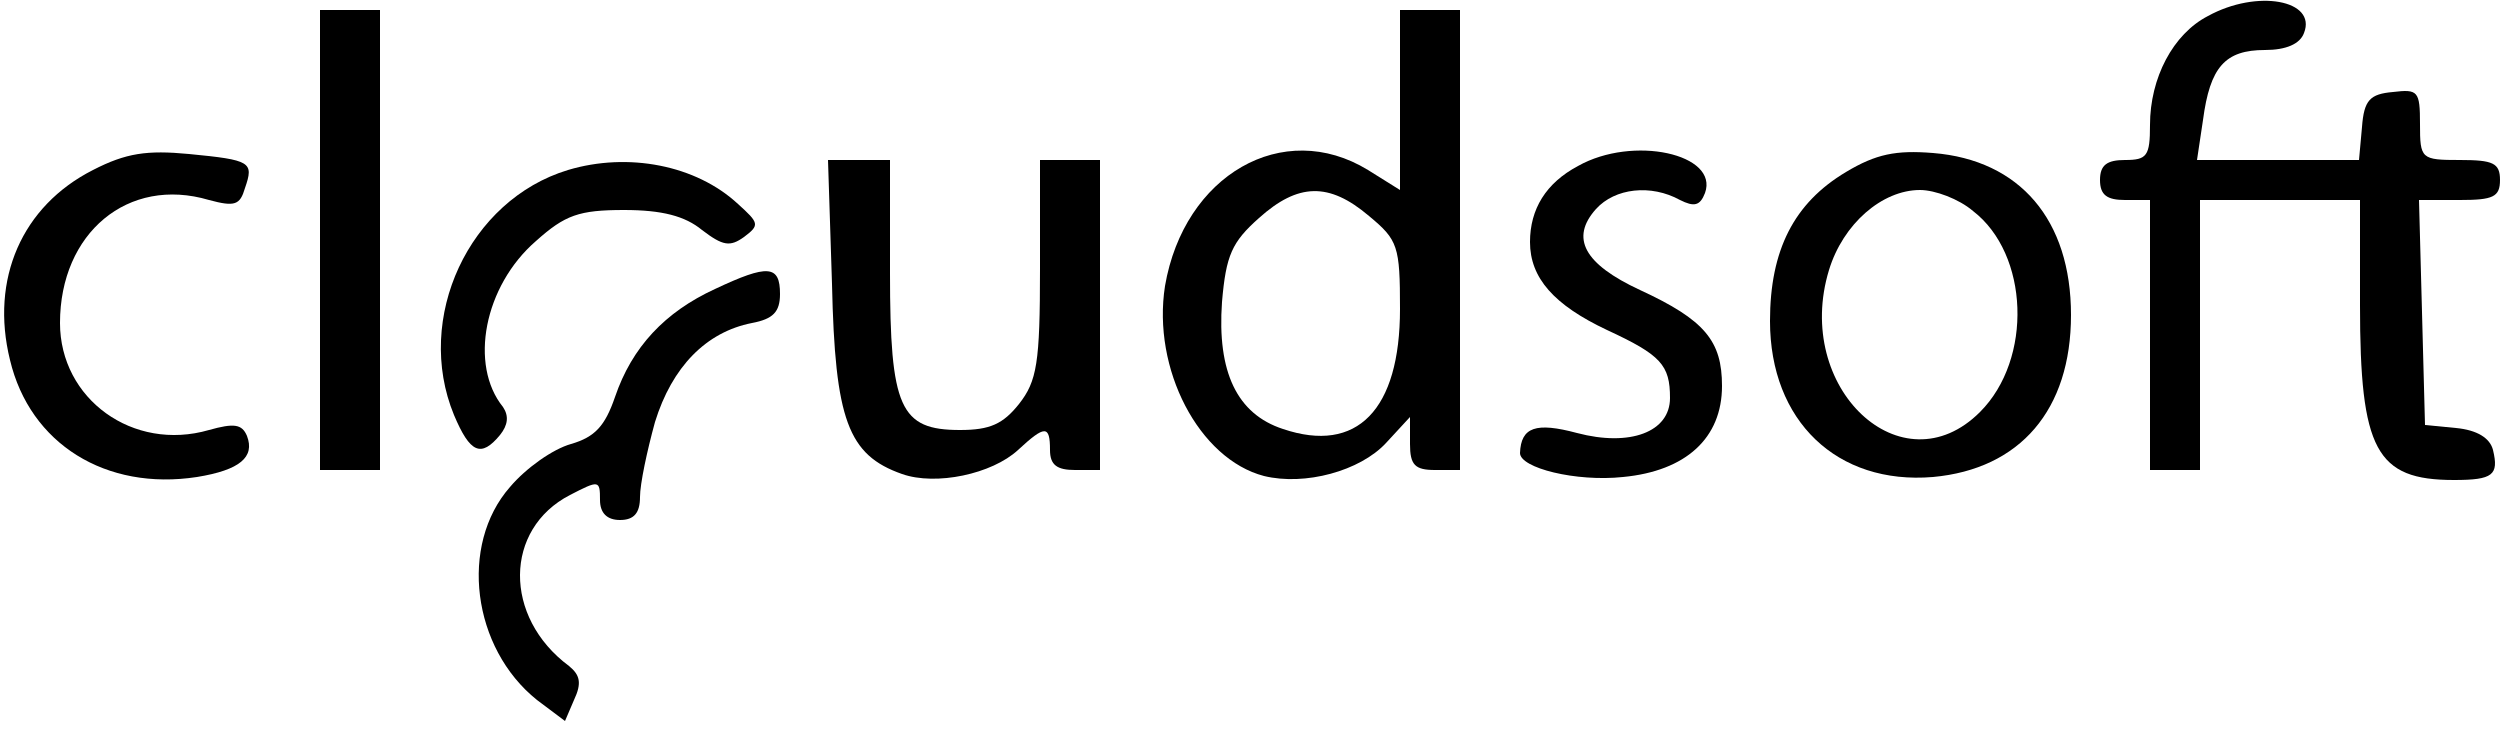
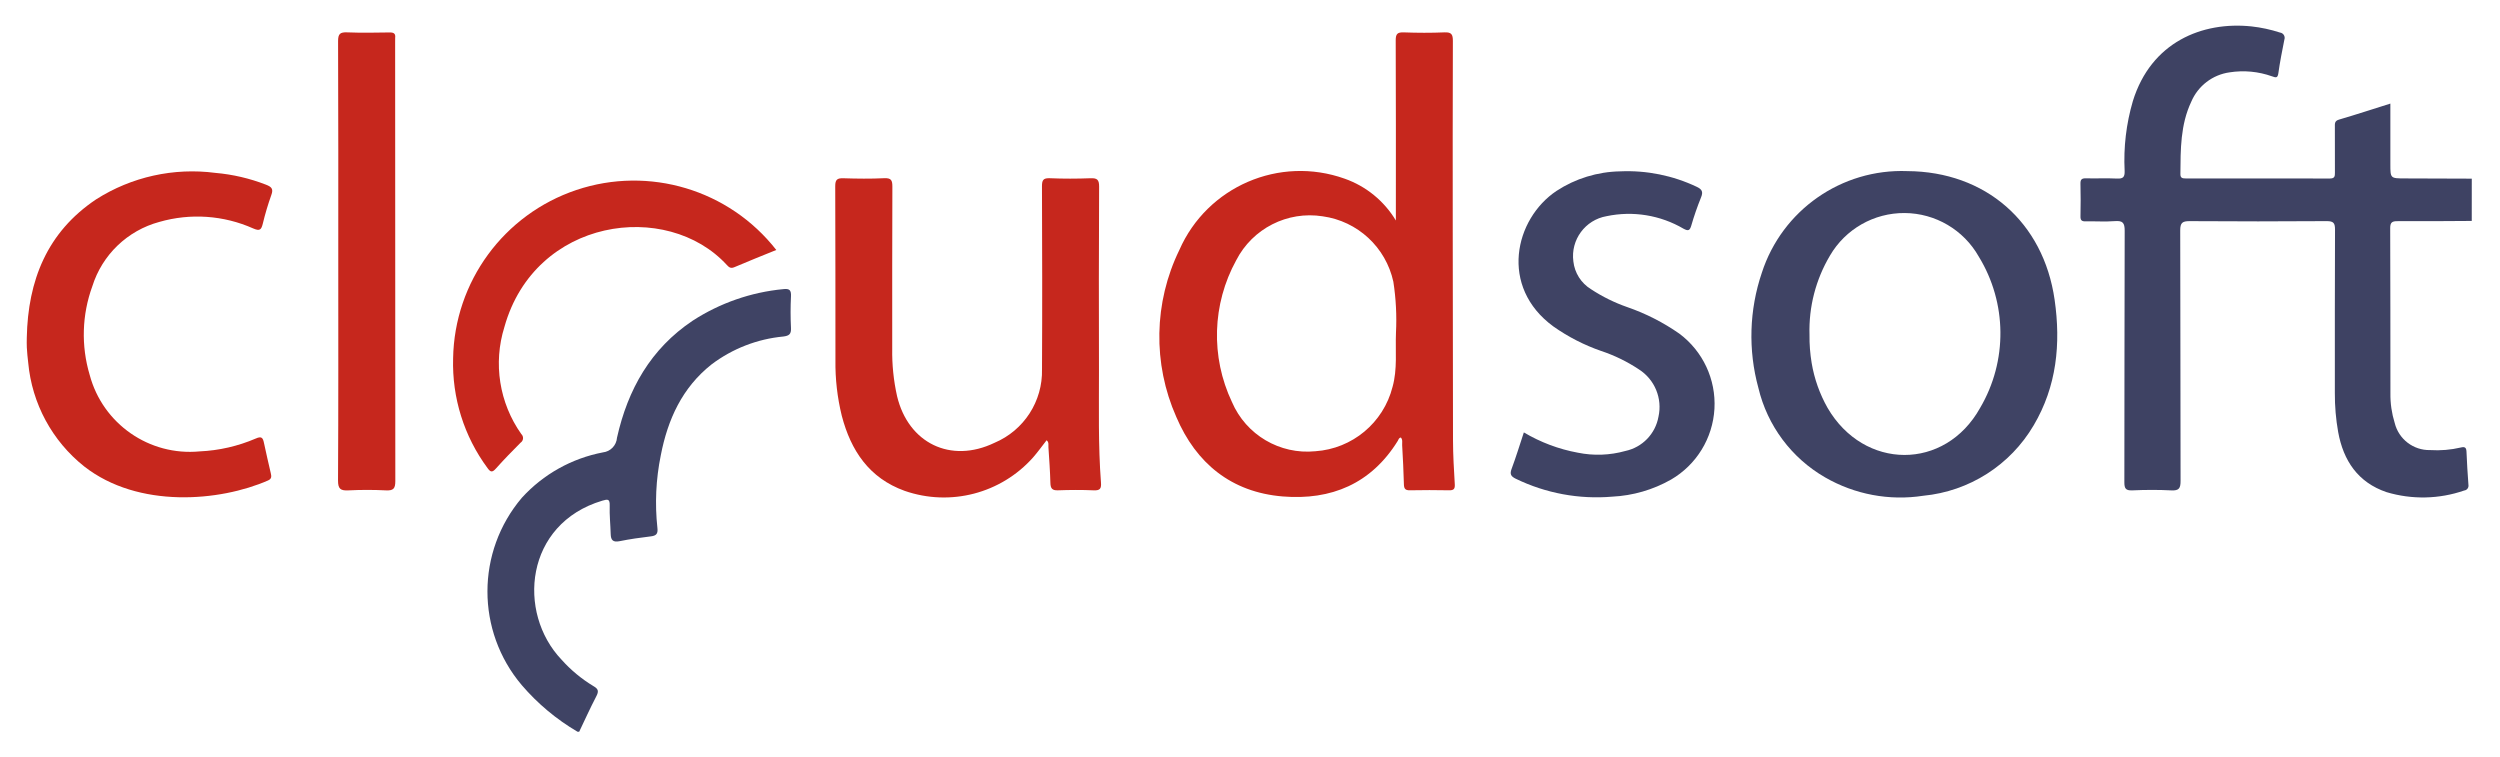
- <svg xmlns="http://www.w3.org/2000/svg" version="1.0" width="250pt" height="73pt" viewBox="0 0 250 73" preserveAspectRatio="xMidYMid meet">
-   <g transform="translate(0,73) scale(0.1,-0.1)" fill="#000000" stroke="none">
-     <path d="M2208 714 c-35 -18 -58 -62 -58 -109 0 -31 -3 -35 -25 -35 -18 0 -25 -5 -25 -20 0 -15 7 -20 25 -20 l25 0 0 -135 0 -135 25 0 25 0 0 135 0 135 80 0 80 0 0 -105 c0 -145 16 -175 94 -175 39 0 45 5 39 30 -3 12 -16 20 -37 22 l-31 3 -3 113 -3 112 41 0 c33 0 40 3 40 20 0 17 -7 20 -40 20 -39 0 -40 1 -40 36 0 33 -2 35 -27 32 -23 -2 -29 -8 -31 -35 l-3 -33 -81 0 -81 0 6 40 c7 53 22 70 62 70 21 0 35 6 39 17 13 33 -47 44 -96 17z" />
-     <path d="M320 490 l0 -230 30 0 30 0 0 230 0 230 -30 0 -30 0 0 -230z" />
-     <path d="M1400 630 l0 -90 -32 20 c-85 52 -184 -5 -203 -116 -13 -83 34 -173 99 -190 41 -10 96 5 122 33 l24 26 0 -27 c0 -21 5 -26 25 -26 l25 0 0 230 0 230 -30 0 -30 0 0 -90z m-31 -116 c29 -24 31 -30 31 -93 0 -101 -43 -145 -117 -120 -46 15 -66 57 -61 127 4 47 10 60 37 84 39 35 70 36 110 2z" />
-     <path d="M93 560 c-71 -36 -103 -109 -83 -190 20 -84 96 -131 187 -117 43 7 58 20 50 41 -5 12 -13 13 -38 6 -76 -22 -149 31 -149 107 0 90 68 147 149 123 26 -7 31 -5 36 12 9 26 6 28 -56 34 -42 4 -63 1 -96 -16z" />
-     <path d="M1578 564 c-32 -17 -48 -43 -48 -76 0 -36 24 -63 77 -88 54 -25 63 -35 63 -68 0 -34 -40 -49 -93 -35 -41 11 -56 6 -57 -20 0 -15 56 -29 103 -24 63 6 99 39 99 91 0 45 -17 66 -82 96 -56 26 -70 52 -44 81 19 21 55 25 84 9 14 -7 20 -6 25 7 14 39 -72 58 -127 27z" />
-     <path d="M1846 558 c-52 -31 -76 -78 -76 -149 0 -100 67 -164 163 -156 87 8 138 67 138 162 0 95 -51 155 -138 162 -37 3 -57 -1 -87 -19z m127 -39 c56 -43 60 -148 7 -201 -78 -78 -187 24 -151 142 14 46 53 80 91 80 15 0 39 -9 53 -21z" />
-     <path d="M568 560 c-99 -30 -154 -148 -114 -245 16 -38 27 -43 46 -20 8 10 9 19 3 28 -34 42 -19 121 33 166 29 26 43 31 88 31 38 0 61 -6 78 -20 21 -16 28 -17 42 -7 16 12 15 14 -6 33 -42 39 -110 52 -170 34z" />
-     <path d="M832 446 c3 -136 16 -171 70 -190 34 -12 90 0 116 24 27 25 32 25 32 0 0 -15 7 -20 25 -20 l25 0 0 155 0 155 -30 0 -30 0 0 -109 c0 -94 -3 -112 -21 -135 -16 -20 -29 -26 -59 -26 -60 0 -70 22 -70 157 l0 113 -31 0 -31 0 4 -124z" />
-     <path d="M715 441 c-50 -23 -83 -58 -100 -108 -10 -29 -20 -40 -44 -47 -18 -5 -45 -24 -61 -43 -51 -58 -38 -161 27 -213 l28 -21 9 21 c8 17 6 25 -5 34 -66 49 -65 137 1 171 29 15 30 15 30 -5 0 -13 7 -20 20 -20 14 0 20 7 20 23 0 13 7 46 15 75 17 55 51 90 97 99 21 4 28 11 28 29 0 29 -12 30 -65 5z" />
-   </g>
+ <svg xmlns="http://www.w3.org/2000/svg" id="Layer_1" data-name="Layer 1" viewBox="0 0 261.933 79.243">
+   <defs>
+     <style>.cls-1{fill:#3e4263;}.cls-2{fill:#3f4364;}.cls-3{fill:#c6271d;}</style>
+   </defs>
+   <path class="cls-1" d="M258.973,23.148c-2.589.012-5.178.041-7.767.024-.574-.004-.78.117-.777.74.026,5.766.013,11.533.023,17.299a9.961,9.961,0,0,0,.449,3.105,3.733,3.733,0,0,0,3.707,2.84,11.085,11.085,0,0,0,3.22-.269c.402-.1.574-.014.593.421.05,1.163.115,2.326.205,3.487a.509.509,0,0,1-.443.597,13.255,13.255,0,0,1-8.14.171c-2.989-1.019-4.519-3.288-5.066-6.299a22.62,22.62,0,0,1-.347-4.068c.004-5.709-.011-11.419.017-17.128.003-.69-.146-.905-.875-.9q-7.172.052-14.345.001c-.761-.005-1.001.165-.998.97.031,8.749.01,17.498.036,26.246.002.756-.154,1.038-.967.995-1.362-.072-2.733-.062-4.097-.002-.704.031-.826-.224-.825-.862.02-8.777.001-17.555.034-26.332.003-.824-.192-1.081-1.023-1.017-1.019.079-2.048.003-3.072.026-.404.009-.546-.114-.537-.528.024-1.136.028-2.273-.002-3.408-.012-.452.134-.584.579-.573,1.081.028,2.165-.03,3.244.024.635.031.828-.144.806-.794a22.037,22.037,0,0,1,.862-7.323c1.912-6.179,7.26-8.36,12.42-7.825a14.987,14.987,0,0,1,2.995.645.56.56,0,0,1,.458.743c-.232,1.168-.465,2.338-.629,3.517-.076.542-.276.46-.659.328a9.052,9.052,0,0,0-4.452-.419,5.14,5.14,0,0,0-4.014,3.077c-1.141,2.416-1.121,5.007-1.139,7.593-.003.409.228.446.549.446q7.557-.006,15.114.007c.512.002.53-.246.527-.628-.011-1.591-.004-3.181-.005-4.772-0-.338-.047-.632.432-.772,1.767-.517,3.517-1.091,5.382-1.678v6.347c0,1.493,0,1.49,1.529,1.494q3.5.008,7.001.024Z" />
+   <path class="cls-2" d="M60.512,76.668A22.999,22.999,0,0,1,54.667,71.783,15.18,15.18,0,0,1,54.682,52.146a15.401,15.401,0,0,1,8.483-4.747A1.665,1.665,0,0,0,64.645,45.858c1.131-5.048,3.526-9.316,7.934-12.261a21.138,21.138,0,0,1,9.483-3.303c.647-.076.845.092.812.752-.056,1.105-.054,2.216,0,3.321.031.627-.183.813-.791.89a14.784,14.784,0,0,0-7.529,2.921c-3.083,2.439-4.593,5.772-5.32,9.521a24.684,24.684,0,0,0-.354,7.626c.068.578-.105.803-.682.871-1.1.13-2.2.288-3.285.506-.682.137-.912-.108-.929-.744-.026-.993-.136-1.988-.103-2.978.024-.717-.21-.692-.773-.524C54.989,54.879,54.132,64.182,58.837,69.118a14.511,14.511,0,0,0,3.334,2.765c.585.328.553.599.283,1.116-.627,1.204-1.185,2.444-1.772,3.669Z" />
+   <path class="cls-3" d="M146.776,45.842c-.224.025-.247.222-.33.355-2.783,4.487-6.968,6.234-12.052,5.818-5.381-.441-9.084-3.482-11.147-8.325a20.744,20.744,0,0,1,.319-17.502,13.839,13.839,0,0,1,17.317-7.468,10.207,10.207,0,0,1,5.366,4.382V22.04c0-5.937.012-11.874-.016-17.81-.003-.678.18-.861.848-.837,1.421.052,2.848.059,4.268-.002.738-.032.876.228.873.909-.025,6.675-.018,13.351-.014,20.026q.005,10.908.028,21.816c.005,1.533.094,3.066.186,4.596.03.496-.116.64-.603.631q-2.049-.04-4.098-0c-.489.01-.62-.167-.63-.637-.031-1.362-.108-2.724-.182-4.085C146.893,46.377,146.985,46.08,146.776,45.842Zm-.515-10.98a26.327,26.327,0,0,0-.275-5.345,8.814,8.814,0,0,0-7.4-6.853,8.675,8.675,0,0,0-9.064,4.605,16.329,16.329,0,0,0-.448,14.849,8.582,8.582,0,0,0,8.741,5.16,8.968,8.968,0,0,0,8.086-6.74C146.425,38.668,146.184,36.757,146.261,34.862Z" />
+   <path class="cls-2" d="M199.836,17.928c8.194.048,14.263,5.337,15.432,13.472.663,4.615.223,9.078-2.194,13.164a15.082,15.082,0,0,1-11.57,7.378,15.758,15.758,0,0,1-10.281-1.925,14.756,14.756,0,0,1-6.99-9.369,20.616,20.616,0,0,1,.362-12.076A15.405,15.405,0,0,1,199.836,17.928ZM189.587,35.064a16.844,16.844,0,0,0,.226,2.968,14.359,14.359,0,0,0,1.668,4.703c3.805,6.542,12.306,6.612,15.985-.003a15.393,15.393,0,0,0-.143-15.846,8.99,8.99,0,0,0-15.589-.111A15.341,15.341,0,0,0,189.587,35.064Z" />
+   <path class="cls-3" d="M109.656,46.128c-.472.603-.914,1.224-1.413,1.795a12.51,12.51,0,0,1-13.454,3.507c-3.721-1.336-5.639-4.216-6.594-7.873a23.086,23.086,0,0,1-.663-5.821c-.011-6.076.008-12.153-.022-18.229-.003-.695.211-.851.861-.83,1.421.046,2.847.063,4.266-.006.752-.036.863.23.86.904-.027,5.65-.013,11.301-.016,16.951a21.235,21.235,0,0,0,.508,4.983c1.178,4.921,5.618,7.093,10.208,4.885a8.139,8.139,0,0,0,4.977-7.703c.036-6.388.019-12.777-.003-19.166-.002-.641.122-.881.823-.852,1.42.061,2.846.056,4.266.002.699-.027.902.158.898.879q-.045,9.625-.015,19.251c.006,3.918-.089,7.838.209,11.749.048.627-.084.85-.756.82-1.249-.055-2.504-.047-3.754-.002-.611.022-.774-.207-.789-.776-.033-1.248-.124-2.495-.206-3.741C109.831,46.617,109.921,46.34,109.656,46.128Z" />
+   <path class="cls-3" d="M2.807,35.378c.117-5.984,2.12-11.055,7.275-14.498A18.734,18.734,0,0,1,22.564,18.114a19.238,19.238,0,0,1,5.292,1.231c.564.22.825.418.57,1.092a28.922,28.922,0,0,0-.895,3.012c-.156.605-.295.794-1.001.486a14.381,14.381,0,0,0-9.835-.684A10.124,10.124,0,0,0,9.673,29.995a14.767,14.767,0,0,0-.276,9.287,10.862,10.862,0,0,0,11.531,8.011,16.765,16.765,0,0,0,5.862-1.344c.635-.288.761-.064.871.476.216,1.055.473,2.101.709,3.151.07.312.121.585-.285.763C23.047,52.546,14.502,53.31,8.821,48.869A15.695,15.695,0,0,1,2.957,38.01c-.07-.534-.112-1.073-.147-1.61C2.789,36.06,2.807,35.719,2.807,35.378Z" />
+   <path class="cls-2" d="M159.659,45.305a17.136,17.136,0,0,0,5.657,2.125,10.593,10.593,0,0,0,4.981-.181,4.468,4.468,0,0,0,3.466-3.586,4.674,4.674,0,0,0-2.049-4.961,16.595,16.595,0,0,0-3.967-1.934,20.112,20.112,0,0,1-4.983-2.556c-5.712-4.161-4.07-11.279.316-14.209a12.586,12.586,0,0,1,6.67-2.05,16.972,16.972,0,0,1,8.023,1.62c.54.256.698.513.452,1.106a30.474,30.474,0,0,0-1.028,2.97c-.157.528-.327.571-.806.314a11.333,11.333,0,0,0-8.061-1.314,4.245,4.245,0,0,0-3.484,4.736,3.916,3.916,0,0,0,1.85,2.917,17.206,17.206,0,0,0,3.808,1.878,22.172,22.172,0,0,1,5.443,2.775,9.177,9.177,0,0,1-.864,15.291,13.857,13.857,0,0,1-6.162,1.79,19.381,19.381,0,0,1-10.1-1.872c-.498-.243-.658-.467-.45-1.025C158.835,47.895,159.222,46.624,159.659,45.305Z" />
+   <path class="cls-3" d="M35.442,27.323c0-7.669.013-15.338-.02-23.007-.003-.774.215-.954.952-.925,1.478.059,2.96.031,4.439.009.432-.006.65.105.59.567a3.361,3.361,0,0,0-.003.426q0,23.007.019,46.015c.001.788-.206,1.008-.982.97a39.258,39.258,0,0,0-3.926-0c-.824.042-1.1-.138-1.095-1.047C35.46,42.661,35.442,34.992,35.442,27.323Z" />
+   <path class="cls-3" d="M81.335,26.19c-1.502.612-2.954,1.184-4.386,1.801-.38.163-.562.027-.793-.226-6.287-6.856-20.105-4.944-23.306,6.489a12.804,12.804,0,0,0,1.766,11.22.58.58,0,0,1-.077.911c-.884.885-1.758,1.782-2.59,2.715-.381.428-.565.369-.875-.066a18.408,18.408,0,0,1-3.6-11.486A18.945,18.945,0,0,1,81.335,26.19Z" />
</svg>
